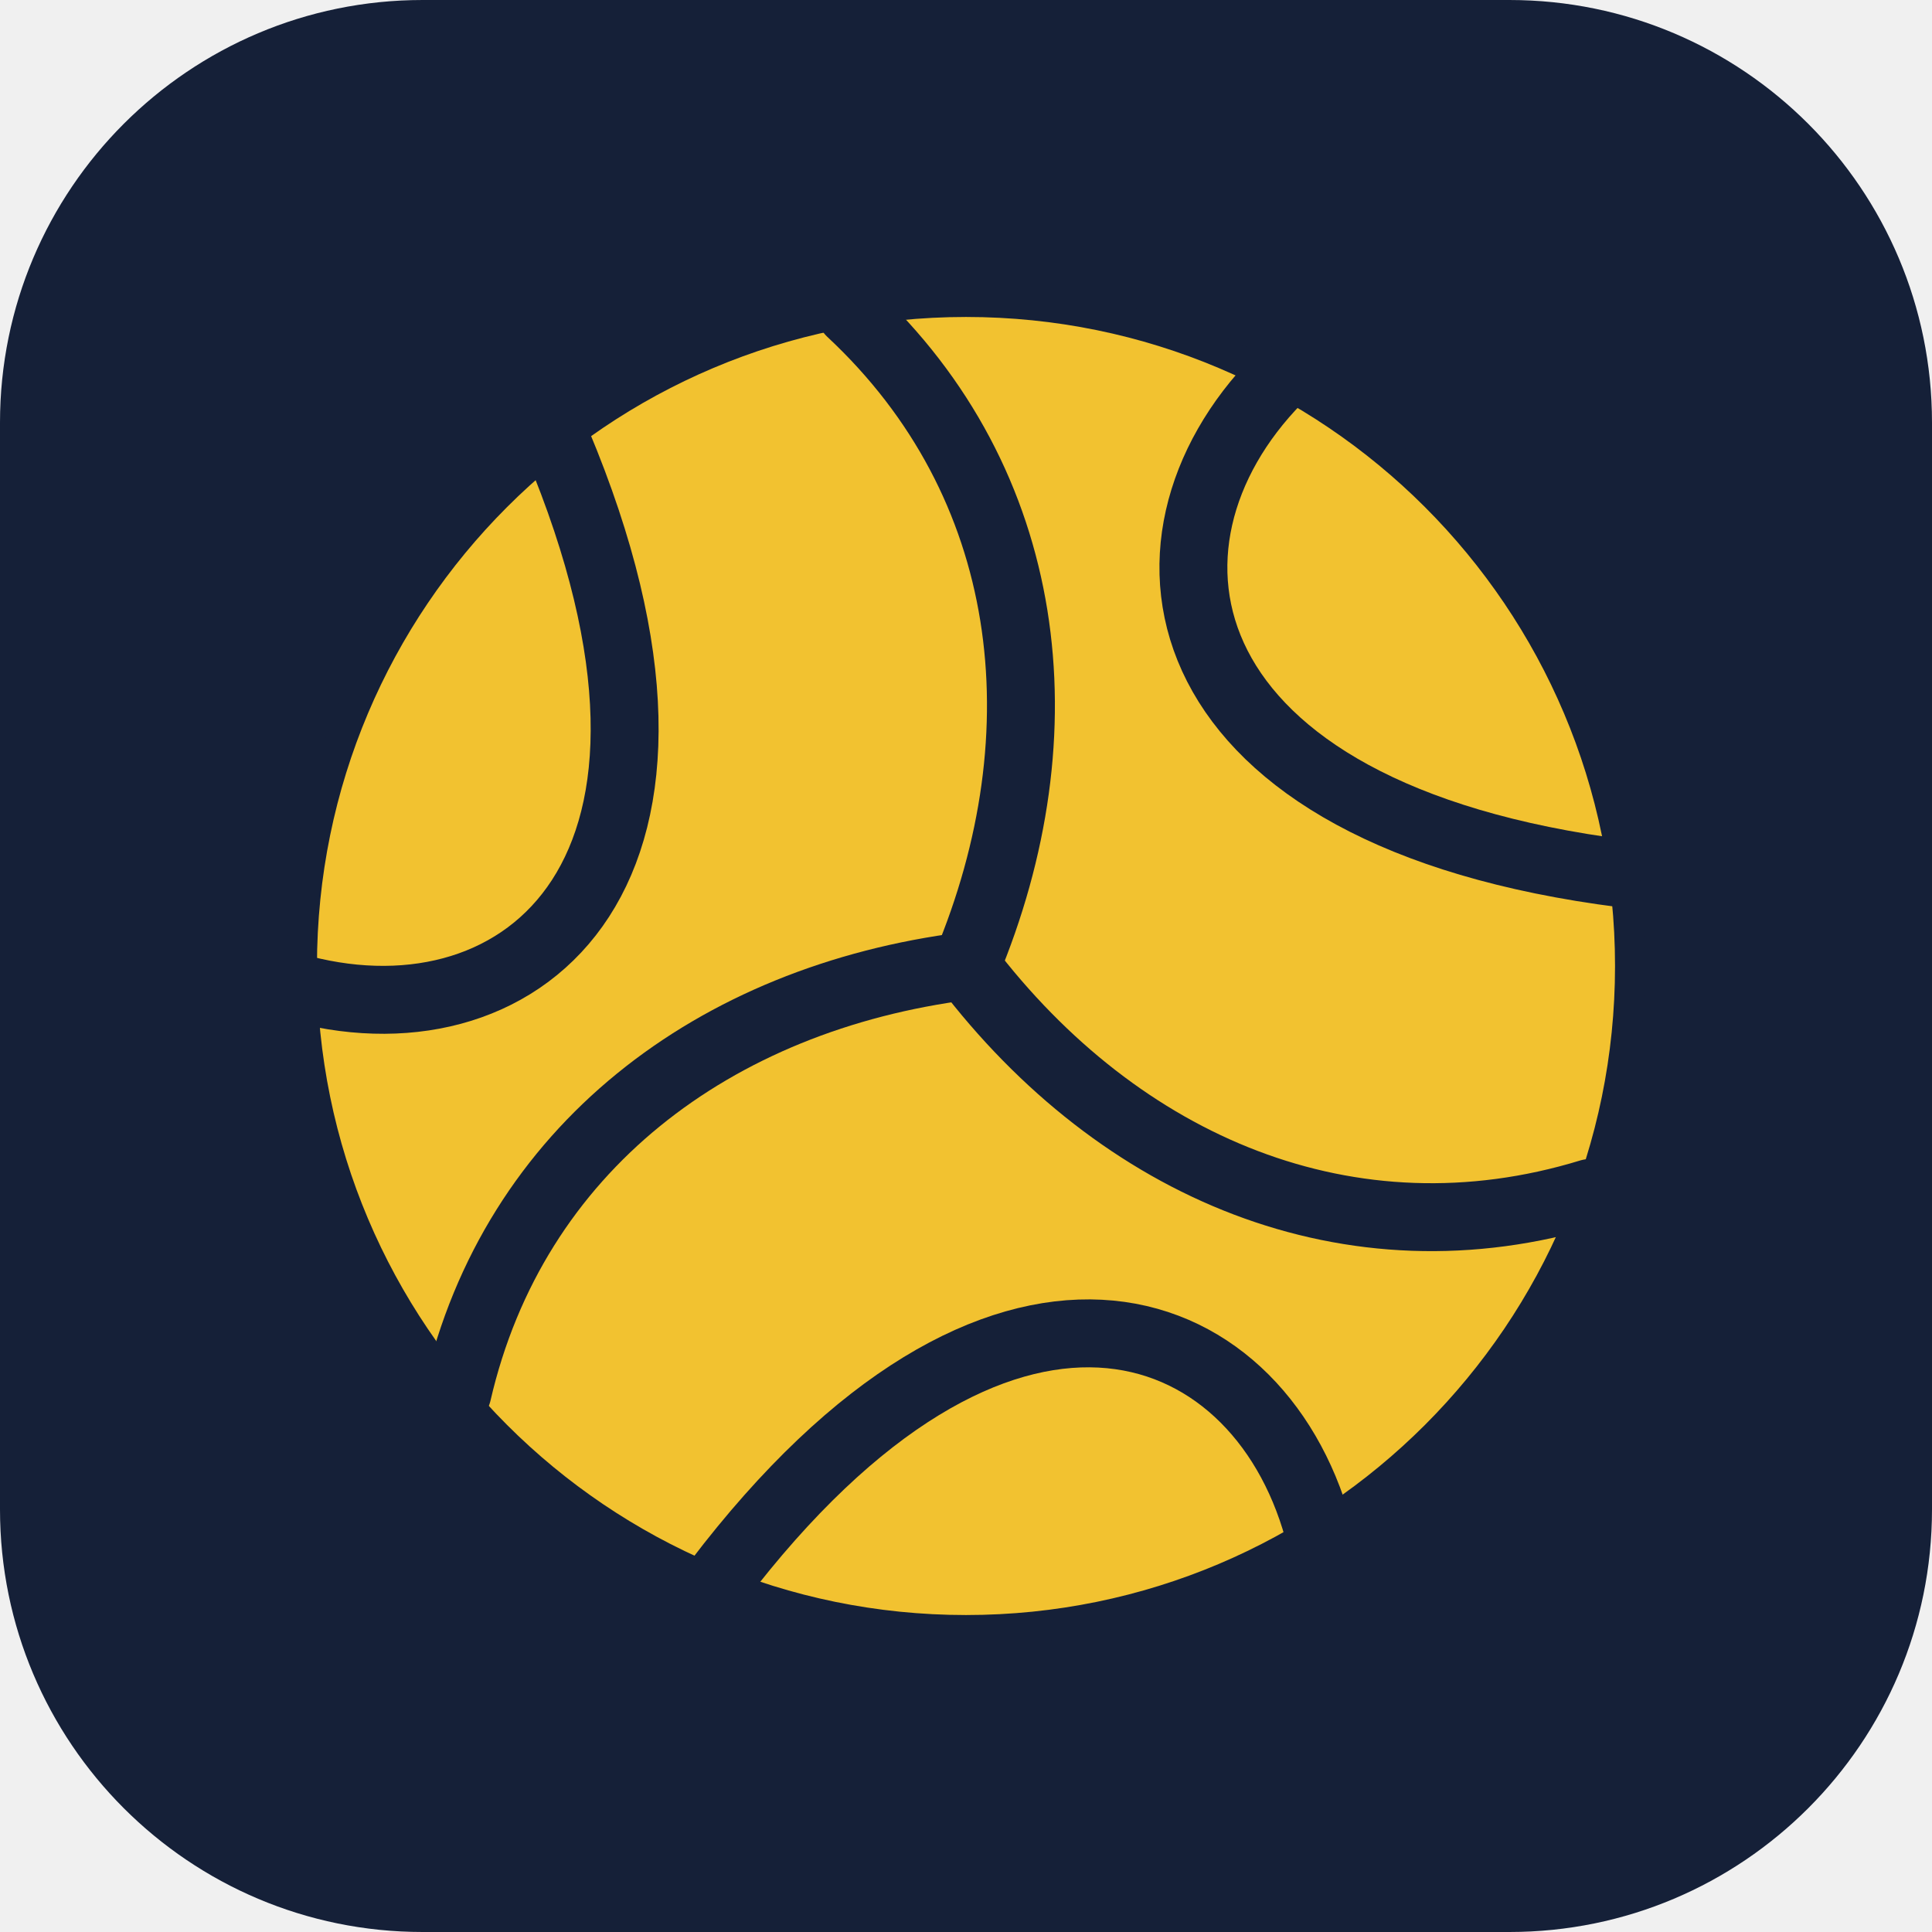
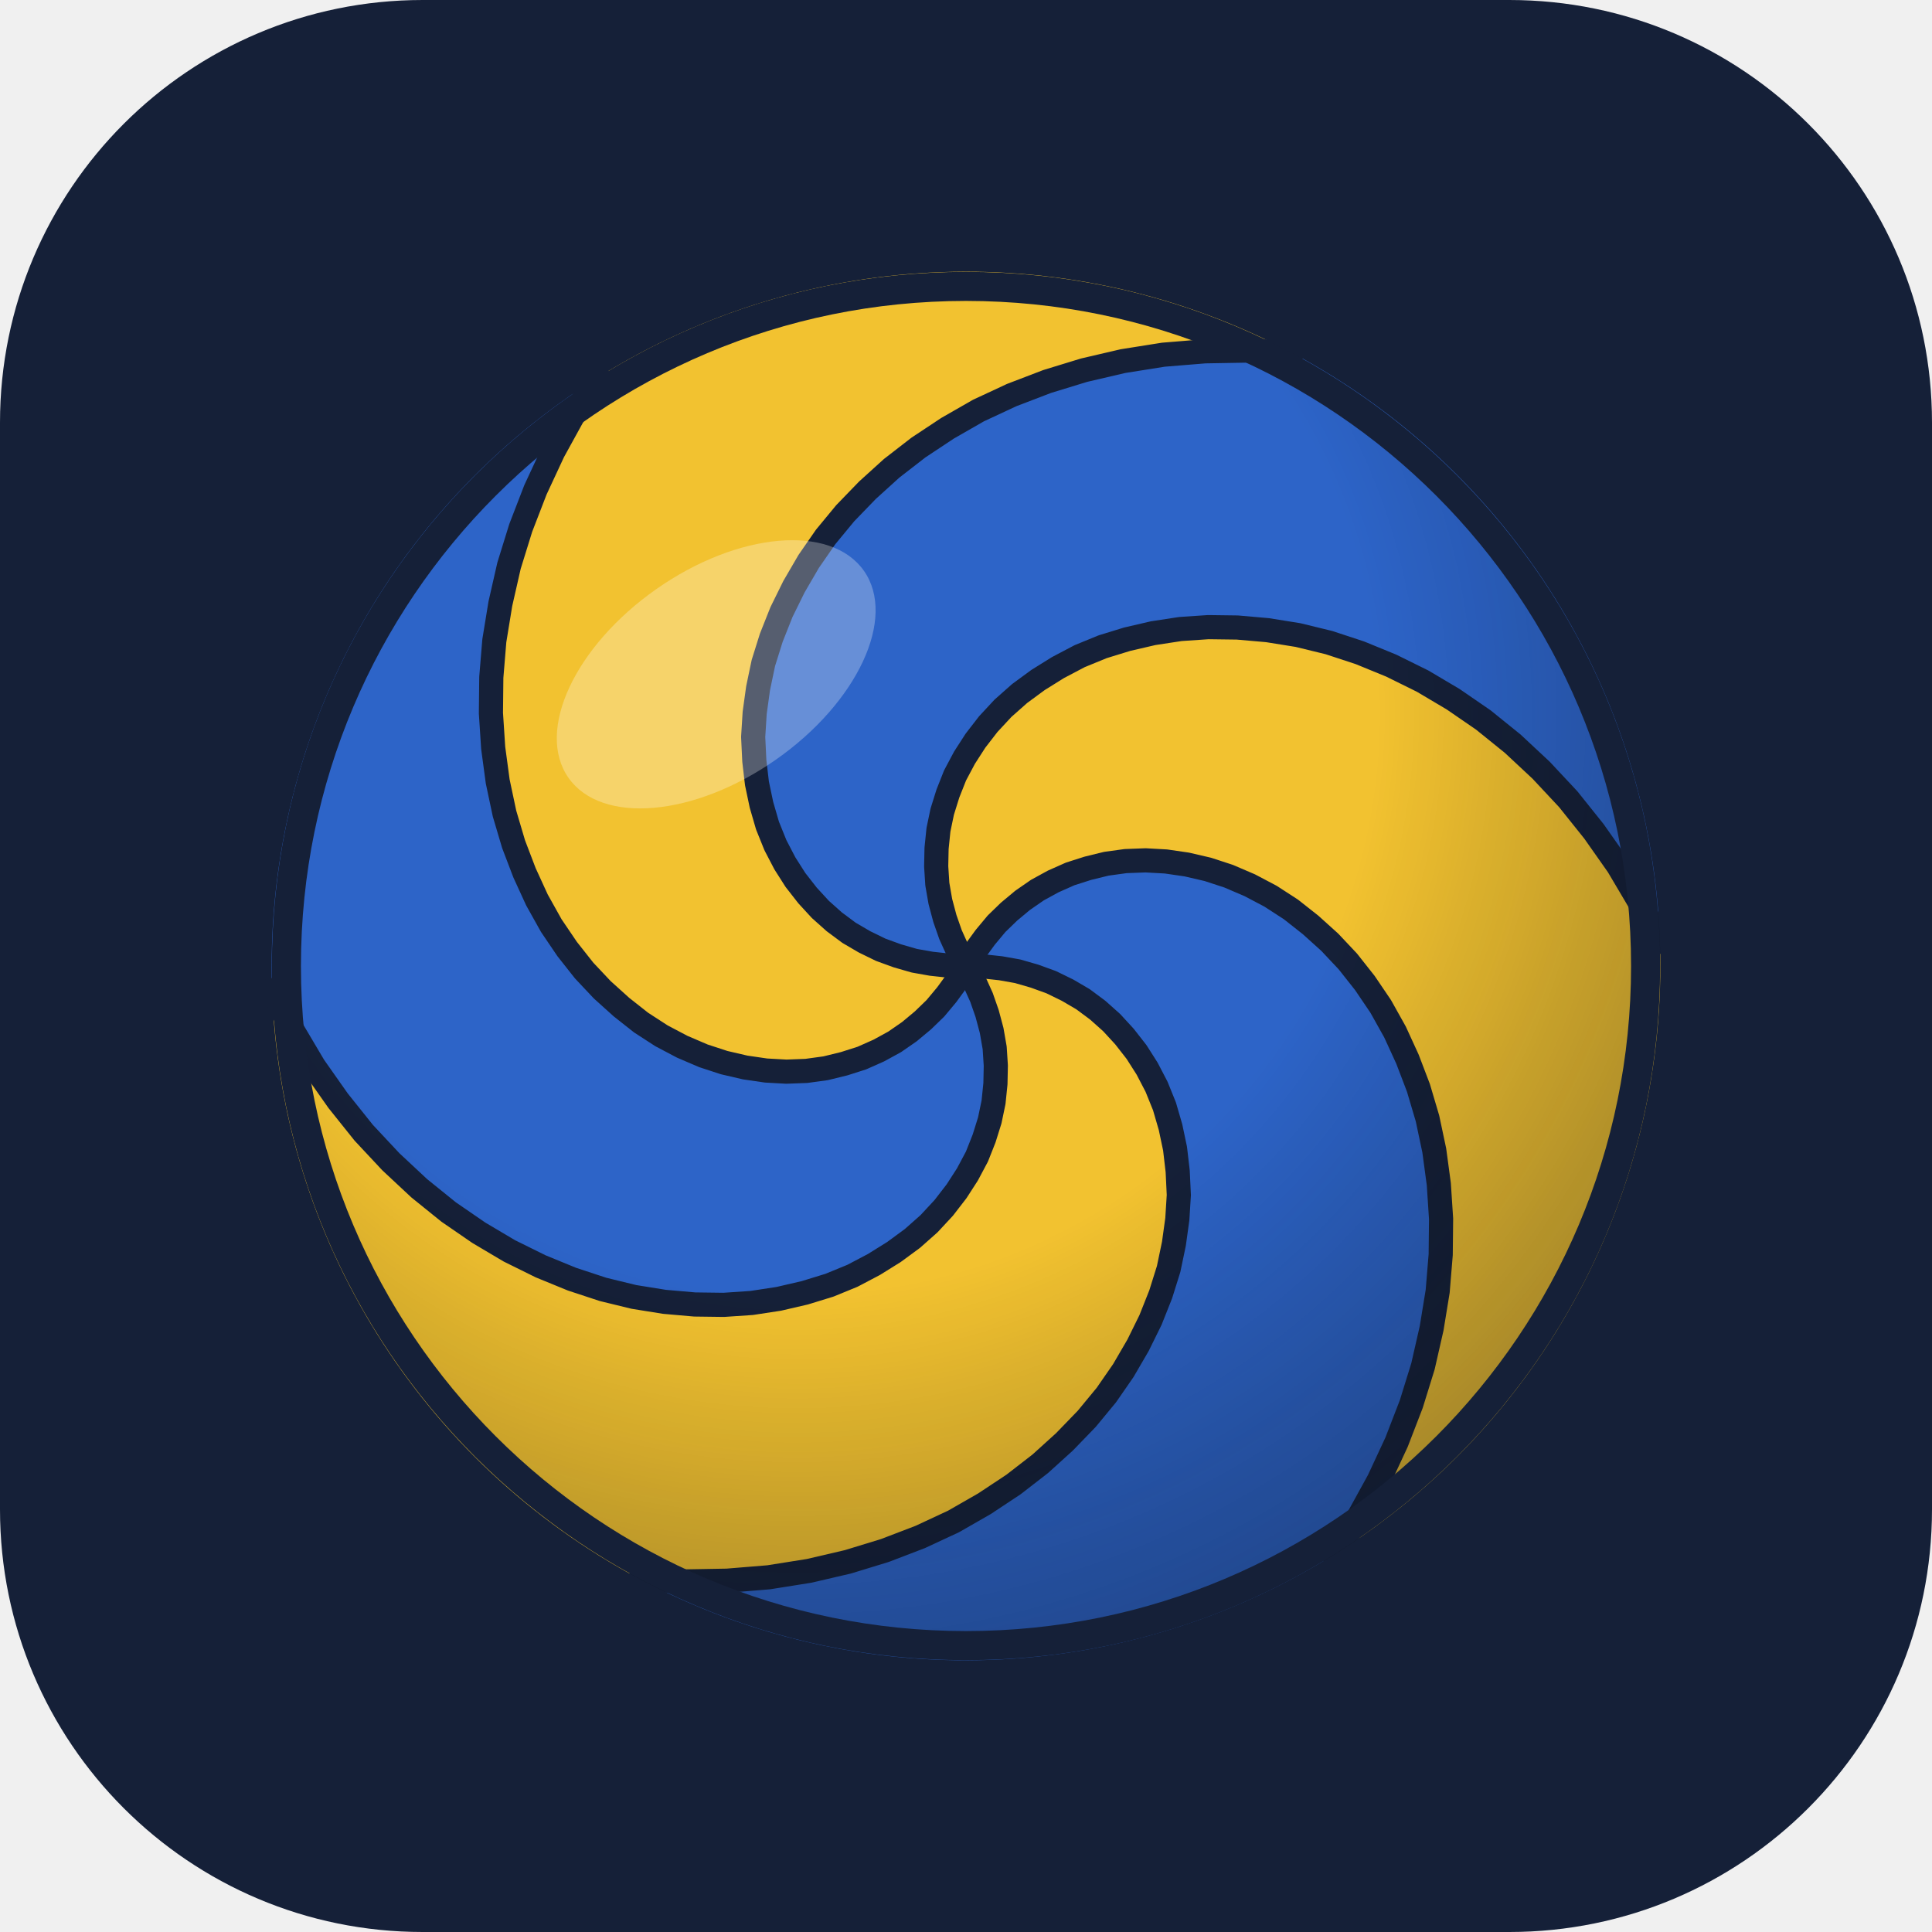
<svg xmlns="http://www.w3.org/2000/svg" viewBox="0 0 512 512">
+   <defs>
+     <radialGradient id="sh" cx="38%" cy="32%" r="75%">
+       <stop offset="55%" stop-color="#000" stop-opacity="0" />
+       <stop offset="100%" stop-color="#0c1322" stop-opacity=".38" />
+     </radialGradient>
+   </defs>
  <rect width="512" height="512" rx="112" fill="#152038" />
-   <g transform="translate(256 256)">
-     <circle r="176" fill="#f2c230" />
-     <g fill="none" stroke="#152038" stroke-width="18" stroke-linecap="round">
-       <g transform="rotate(0)">
-         <path d="M0 0 C 26 -62, 18 -128, -30.6 -173.3" />
-         <path d="M82.6 -155.4 C 40 -112, 52 -40, 174.3 -24.5" />
-       </g>
-       <g transform="rotate(120)">
-         <path d="M0 0 C 26 -62, 18 -128, -30.6 -173.3" />
-         <path d="M82.6 -155.4 C 40 -112, 52 -40, 174.3 -24.5" />
-       </g>
-       <g transform="rotate(240)">
-         <path d="M0 0 C 26 -62, 18 -128, -30.6 -173.3" />
-         <path d="M82.6 -155.4 C 40 -112, 52 -40, 174.3 -24.5" />
-       </g>
-     </g>
-     <circle r="176" fill="none" stroke="#152038" stroke-width="8" />
+   <path d="M256.0 256.0 L260.6 256.1 L265.2 256.6 L269.7 257.4 L274.2 258.7 L278.6 260.3 L282.9 262.4 L287.0 264.8 L290.9 267.7 L294.6 271.0 L298.0 274.7 L301.2 278.8 L304.0 283.2 L306.5 288.0 L308.6 293.2 L310.2 298.7 L311.4 304.4 L312.1 310.4 L312.4 316.7 L312.0 323.1 L311.1 329.6 L309.7 336.3 L307.6 343.0 L304.9 349.8 L301.6 356.5 L297.7 363.2 L293.2 369.7 L288.0 376.0 L282.1 382.1 L275.7 387.9 L268.6 393.4 L260.9 398.5 L252.7 403.2 L243.9 407.3 L234.5 410.9 L224.7 413.9 L214.4 416.3 L203.7 418.0 L192.7 418.9 L181.3 419.1 L169.6 418.5 A184 184 0 0 1 72.1 262.4 L77.4 272.8 L83.2 282.6 L89.6 291.7 L96.4 300.2 L103.6 307.9 L111.1 314.9 L118.9 321.2 L126.9 326.7 L135.0 331.5 L143.3 335.6 L151.6 339.0 L159.8 341.7 L168.0 343.7 L176.1 345.0 L184.1 345.7 L191.8 345.8 L199.2 345.3 L206.4 344.2 L213.3 342.6 L219.8 340.6 L225.9 338.1 L231.6 335.1 L236.9 331.8 L241.8 328.2 L246.2 324.3 L250.1 320.1 L253.5 315.7 L256.4 311.2 L258.9 306.5 L260.8 301.7 L262.3 296.9 L263.3 292.1 L263.8 287.2 L263.9 282.4 L263.6 277.7 L262.8 273.1 L261.6 268.6 L260.1 264.3 L258.2 260.1 L256.0 256.0Z" fill="#f2c230" />
+   <path d="M256.0 256.0 L258.2 260.1 L260.1 264.3 L261.6 268.6 L262.8 273.1 L263.6 277.7 L263.9 282.4 L263.8 287.2 L263.3 292.1 L262.3 296.9 L260.8 301.7 L258.9 306.5 L256.4 311.2 L253.5 315.7 L250.1 320.1 L246.2 324.3 L241.8 328.2 L236.9 331.8 L231.6 335.1 L225.9 338.1 L219.8 340.6 L213.3 342.6 L206.4 344.2 L199.2 345.3 L191.8 345.8 L184.1 345.7 L176.1 345.0 L168.0 343.7 L159.8 341.7 L151.6 339.0 L143.3 335.6 L135.0 331.5 L126.9 326.7 L118.9 321.2 L111.1 314.9 L103.6 307.9 L96.4 300.2 L89.6 291.7 L83.2 282.6 L77.4 272.8 L72.1 262.4 A184 184 0 0 1 158.5 100.0 L152.1 109.7 L146.6 119.7 L141.9 129.8 L138.0 139.9 L134.9 149.9 L132.6 160.0 L131.0 169.8 L130.2 179.5 L130.1 189.0 L130.7 198.2 L131.9 207.1 L133.7 215.6 L136.1 223.7 L139.0 231.3 L142.3 238.5 L146.1 245.3 L150.3 251.5 L154.8 257.2 L159.6 262.3 L164.7 266.9 L169.9 271.0 L175.3 274.5 L180.8 277.4 L186.4 279.8 L191.9 281.6 L197.5 282.9 L203.0 283.7 L208.4 284.0 L213.7 283.8 L218.8 283.1 L223.7 281.9 L228.4 280.4 L232.9 278.4 L237.1 276.1 L241.0 273.4 L244.6 270.4 L247.9 267.2 L250.9 263.6 L253.6 259.9 L256.0 256.0Z" fill="#2d64c8" />
+   <path d="M256.0 256.0 L253.6 259.9 L250.9 263.6 L247.9 267.2 L244.6 270.4 L241.0 273.4 L237.1 276.1 L232.9 278.4 L228.4 280.4 L223.7 281.9 L218.8 283.1 L213.7 283.8 L208.4 284.0 L203.0 283.7 L197.5 282.9 L191.9 281.6 L186.4 279.8 L180.8 277.4 L175.3 274.5 L169.9 271.0 L164.7 266.9 L159.6 262.3 L154.8 257.2 L150.3 251.5 L146.1 245.3 L142.3 238.5 L139.0 231.3 L136.1 223.7 L133.7 215.6 L131.9 207.1 L130.7 198.2 L130.1 189.0 L130.2 179.5 L131.0 169.8 L132.6 160.0 L134.9 149.9 L138.0 139.9 L141.9 129.8 L146.6 119.7 L152.1 109.7 L158.5 100.0 A184 184 0 0 1 342.4 93.5 L330.7 92.9 L319.3 93.1 L308.3 94.0 L297.6 95.7 L287.3 98.1 L277.5 101.1 L268.1 104.7 L259.3 108.8 L251.1 113.5 L243.4 118.6 L236.3 124.1 L229.9 129.9 L224.0 136.0 L218.8 142.3 L214.3 148.8 L210.4 155.5 L207.1 162.2 L204.4 169.0 L202.3 175.7 L200.9 182.4 L200.0 188.9 L199.6 195.3 L199.9 201.6 L200.6 207.6 L201.8 213.3 L203.4 218.8 L205.5 224.0 L208.0 228.8 L210.8 233.2 L214.0 237.3 L217.4 241.0 L221.1 244.3 L225.0 247.2 L229.1 249.6 L233.4 251.7 L237.8 253.3 L242.3 254.6 L246.8 255.4 L251.4 255.9 L256.0 256.0Z" fill="#f2c230" />
+   <path d="M256.0 256.0 L251.4 255.9 L246.8 255.4 L242.3 254.6 L237.8 253.3 L233.4 251.7 L229.1 249.6 L225.0 247.2 L221.1 244.3 L217.4 241.0 L214.0 237.3 L210.8 233.2 L208.0 228.8 L205.5 224.0 L203.4 218.8 L201.8 213.3 L200.6 207.6 L199.9 201.6 L199.6 195.3 L200.0 188.9 L200.9 182.4 L202.3 175.7 L204.4 169.0 L207.1 162.2 L210.4 155.5 L214.3 148.8 L218.8 142.3 L224.0 136.0 L229.9 129.9 L236.3 124.1 L243.4 118.6 L251.1 113.5 L259.3 108.8 L268.1 104.7 L277.5 101.1 L287.3 98.1 L297.6 95.7 L308.3 94.0 L319.3 93.1 L330.7 92.9 L342.4 93.5 A184 184 0 0 1 439.9 249.6 L434.6 239.2 L428.8 229.4 L422.4 220.3 L415.6 211.8 L408.4 204.1 L400.9 197.1 L393.1 190.8 L385.1 185.3 L377.0 180.5 L368.7 176.4 L360.4 173.0 L352.2 170.3 L344.0 168.3 L335.9 167.0 L327.9 166.3 L320.2 166.2 L312.8 166.7 L305.6 167.8 L298.7 169.4 L292.2 171.4 L286.1 173.9 L280.4 176.9 L275.1 180.2 L270.2 183.8 L265.8 187.7 L261.9 191.9 L258.5 196.3 L255.6 200.8 L253.1 205.5 L251.2 210.3 L249.7 215.1 L248.7 219.9 L248.2 224.8 L248.1 229.6 L248.4 234.3 L249.2 238.9 L250.4 243.4 L251.9 247.7 L253.8 251.9 L256.0 256.0Z" fill="#2d64c8" />
+   <path d="M256.0 256.0 L253.8 251.9 L251.9 247.7 L250.4 243.4 L249.2 238.9 L248.4 234.3 L248.1 229.6 L248.2 224.8 L248.7 219.9 L249.7 215.1 L251.2 210.3 L253.1 205.5 L255.6 200.8 L258.5 196.3 L261.9 191.9 L265.8 187.7 L270.2 183.8 L275.1 180.2 L280.4 176.9 L286.1 173.9 L292.2 171.4 L298.7 169.4 L305.6 167.8 L312.8 166.7 L320.2 166.2 L327.9 166.3 L335.9 167.0 L344.0 168.3 L352.2 170.3 L360.4 173.0 L368.7 176.4 L377.0 180.5 L385.1 185.3 L393.1 190.8 L400.9 197.1 L408.4 204.1 L415.6 211.8 L422.4 220.3 L428.8 229.4 L434.6 239.2 L439.9 249.6 A184 184 0 0 1 353.5 412.0 L359.9 402.3 L365.4 392.3 L370.1 382.2 L374.0 372.1 L377.1 362.1 L379.4 352.0 L381.0 342.2 L381.8 332.5 L381.9 323.0 L381.3 313.8 L380.1 304.9 L378.3 296.4 L375.9 288.3 L373.0 280.7 L369.7 273.5 L365.9 266.7 L361.7 260.5 L357.2 254.8 L352.4 249.7 L347.3 245.1 L342.1 241.0 L336.7 237.5 L331.2 234.6 L325.6 232.2 L320.1 230.4 L314.5 229.1 L309.0 228.3 L303.6 228.0 L298.3 228.2 L293.2 228.9 L288.3 230.1 L283.6 231.6 L279.1 233.6 L274.9 235.9 L271.0 238.6 L267.4 241.6 L264.1 244.8 L261.1 248.4 L258.4 252.1 L256.0 256.0Z" fill="#f2c230" />
+   <path d="M256.0 256.0 L258.4 252.1 L261.1 248.4 L264.1 244.8 L267.4 241.6 L271.0 238.6 L274.9 235.9 L279.1 233.6 L283.6 231.6 L288.3 230.1 L293.2 228.9 L298.3 228.2 L303.6 228.0 L309.0 228.3 L314.5 229.1 L320.1 230.4 L325.6 232.2 L331.2 234.6 L336.7 237.5 L342.1 241.0 L347.3 245.1 L352.4 249.7 L357.2 254.8 L361.7 260.5 L365.9 266.7 L369.7 273.5 L373.0 280.7 L375.9 288.3 L378.3 296.4 L380.1 304.9 L381.3 313.8 L381.9 323.0 L381.8 332.5 L381.0 342.2 L379.4 352.0 L377.1 362.1 L374.0 372.1 L370.1 382.2 L365.4 392.3 L359.9 402.3 L353.5 412.0 A184 184 0 0 1 169.6 418.5 L181.3 419.1 L192.7 418.9 L203.7 418.0 L214.4 416.3 L224.7 413.9 L234.5 410.9 L243.9 407.3 L252.7 403.2 L260.9 398.5 L268.6 393.4 L275.7 387.9 L282.1 382.1 L288.0 376.0 L293.2 369.7 L297.7 363.2 L301.6 356.5 L304.9 349.8 L307.6 343.0 L309.7 336.3 L311.1 329.6 L312.0 323.1 L312.4 316.7 L312.1 310.4 L311.4 304.4 L310.2 298.7 L308.6 293.2 L306.5 288.0 L304.0 283.2 L301.2 278.8 L298.0 274.7 L294.6 271.0 L290.9 267.7 L287.0 264.8 L282.9 262.4 L278.6 260.3 L274.2 258.7 L269.7 257.4 L265.2 256.6 L260.6 256.1 L256.0 256.0Z" fill="#2d64c8" />
+   <g fill="none" stroke="#152038" stroke-width="6.4" stroke-linecap="round" stroke-linejoin="round">
+     <path d="M256.0 256.0 L260.6 256.1 L265.2 256.6 L269.7 257.4 L274.2 258.7 L278.6 260.3 L282.9 262.4 L287.0 264.8 L290.9 267.7 L294.6 271.0 L298.0 274.7 L301.2 278.8 L304.0 283.2 L306.5 288.0 L308.6 293.2 L310.2 298.7 L311.4 304.4 L312.1 310.4 L312.4 316.7 L312.0 323.1 L311.1 329.6 L309.7 336.3 L307.6 343.0 L304.9 349.8 L301.6 356.5 L297.7 363.2 L293.2 369.7 L288.0 376.0 L282.1 382.1 L275.7 387.9 L268.6 393.4 L260.9 398.5 L252.7 403.2 L243.9 407.3 L234.5 410.9 L224.7 413.9 L214.4 416.3 L203.7 418.0 L192.7 418.9 L181.3 419.1 L169.6 418.5" />
+     <path d="M256.0 256.0 L258.2 260.1 L260.1 264.3 L261.6 268.6 L262.8 273.1 L263.6 277.7 L263.9 282.4 L263.8 287.2 L263.3 292.1 L262.3 296.9 L260.8 301.7 L258.9 306.5 L256.4 311.2 L253.5 315.7 L250.1 320.1 L246.2 324.3 L241.8 328.2 L236.9 331.8 L231.6 335.1 L225.9 338.1 L219.8 340.6 L213.3 342.6 L206.4 344.2 L199.2 345.3 L191.8 345.8 L184.1 345.7 L176.1 345.0 L168.0 343.7 L159.8 341.7 L151.6 339.0 L143.3 335.6 L135.0 331.5 L126.9 326.7 L118.9 321.2 L111.1 314.9 L103.6 307.9 L96.4 300.2 L89.6 291.7 L83.2 282.6 L77.4 272.8 L72.1 262.4" />
+     <path d="M256.0 256.0 L253.6 259.9 L250.9 263.6 L247.9 267.2 L244.6 270.4 L241.0 273.4 L237.1 276.1 L232.9 278.4 L228.4 280.4 L223.7 281.9 L218.8 283.1 L213.7 283.8 L208.4 284.0 L203.0 283.7 L197.5 282.9 L191.9 281.6 L186.4 279.8 L180.8 277.4 L175.3 274.5 L169.9 271.0 L164.7 266.9 L159.6 262.3 L154.8 257.2 L150.3 251.5 L146.1 245.3 L142.3 238.5 L139.0 231.3 L136.1 223.7 L133.7 215.6 L131.9 207.1 L130.7 198.2 L130.1 189.0 L130.2 179.5 L131.0 169.8 L132.6 160.0 L134.9 149.9 L138.0 139.9 L141.9 129.8 L146.6 119.7 L152.1 109.7 L158.5 100.0" />
+     <path d="M256.0 256.0 L251.4 255.9 L246.8 255.4 L242.3 254.6 L237.8 253.3 L233.4 251.7 L229.1 249.6 L225.0 247.2 L221.1 244.3 L217.4 241.0 L214.0 237.3 L210.8 233.2 L208.0 228.8 L205.5 224.0 L203.4 218.8 L201.8 213.3 L200.6 207.6 L199.9 201.6 L199.6 195.3 L200.0 188.9 L200.9 182.4 L202.3 175.7 L204.4 169.0 L207.1 162.2 L210.4 155.5 L214.3 148.8 L218.8 142.3 L224.0 136.0 L229.9 129.9 L236.3 124.1 L243.4 118.6 L251.1 113.5 L259.3 108.8 L268.1 104.7 L277.5 101.1 L287.3 98.1 L297.6 95.7 L308.3 94.0 L319.3 93.1 L330.7 92.9 L342.4 93.5" />
+     <path d="M256.0 256.0 L253.8 251.9 L251.9 247.7 L250.4 243.4 L249.2 238.9 L248.4 234.3 L248.1 229.6 L248.2 224.8 L248.7 219.9 L249.7 215.1 L251.2 210.3 L253.1 205.5 L255.6 200.8 L258.5 196.3 L261.9 191.9 L265.8 187.7 L270.2 183.8 L275.1 180.2 L280.4 176.9 L286.1 173.9 L292.2 171.4 L298.7 169.4 L305.6 167.8 L312.8 166.7 L320.2 166.2 L327.9 166.3 L335.9 167.0 L344.0 168.3 L352.2 170.3 L360.4 173.0 L368.7 176.4 L377.0 180.5 L385.1 185.3 L393.1 190.8 L400.9 197.1 L408.4 204.1 L415.6 211.8 L422.4 220.3 L428.8 229.4 L434.6 239.2 L439.9 249.6" />
+     <path d="M256.0 256.0 L258.4 252.1 L261.1 248.4 L264.1 244.8 L267.4 241.6 L271.0 238.6 L274.9 235.9 L279.1 233.6 L283.6 231.6 L288.3 230.1 L293.2 228.9 L298.3 228.2 L303.6 228.0 L309.0 228.3 L314.5 229.1 L320.1 230.4 L325.6 232.2 L331.2 234.6 L336.7 237.5 L342.1 241.0 L347.3 245.1 L352.4 249.7 L357.2 254.8 L361.7 260.5 L365.9 266.7 L369.7 273.5 L373.0 280.7 L375.9 288.3 L378.3 296.4 L380.1 304.9 L381.3 313.8 L381.9 323.0 L381.8 332.5 L381.0 342.2 L379.4 352.0 L377.1 362.1 L374.0 372.1 L370.1 382.2 L365.4 392.3 L359.9 402.3 L353.5 412.0" />
  </g>
+   <circle cx="256" cy="256" r="184" fill="url(#sh)" />
+   <ellipse cx="189.8" cy="178.7" rx="47.8" ry="27.6" transform="rotate(-35 189.8 178.7)" fill="#fff" opacity=".28" />
+   <circle cx="256" cy="256" r="180.1" fill="none" stroke="#152038" stroke-width="7.7" />
</svg>
